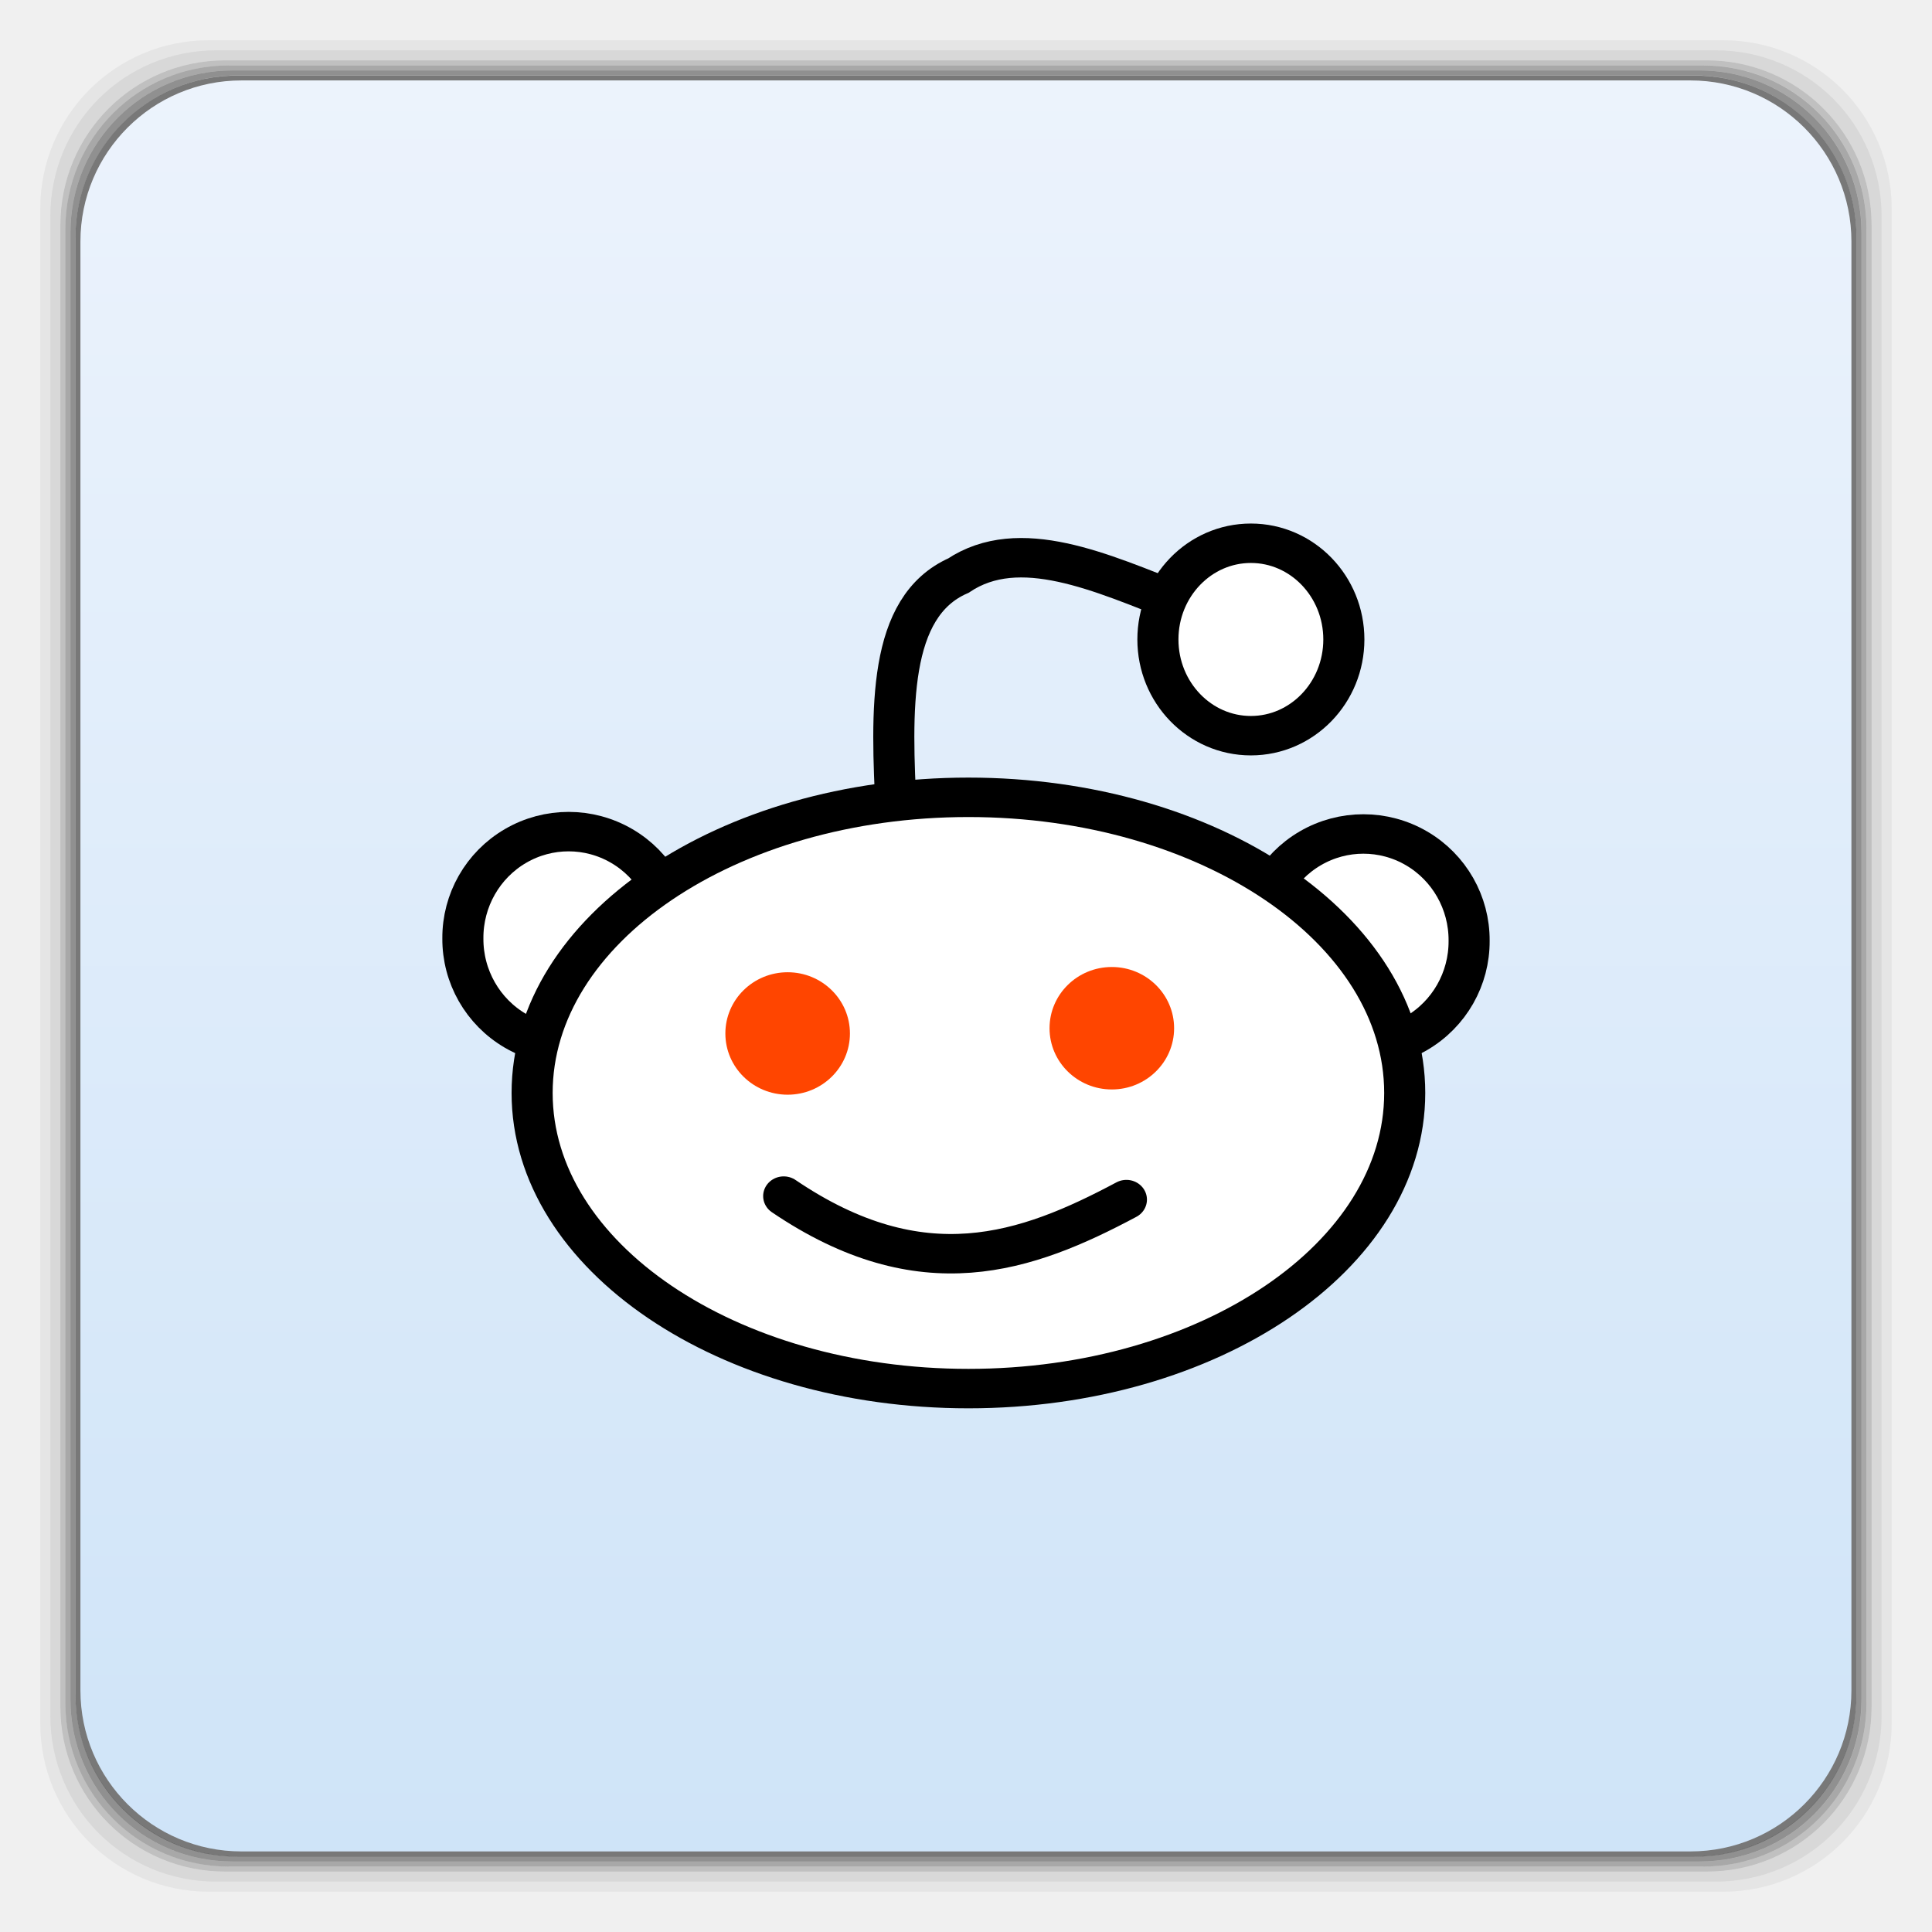
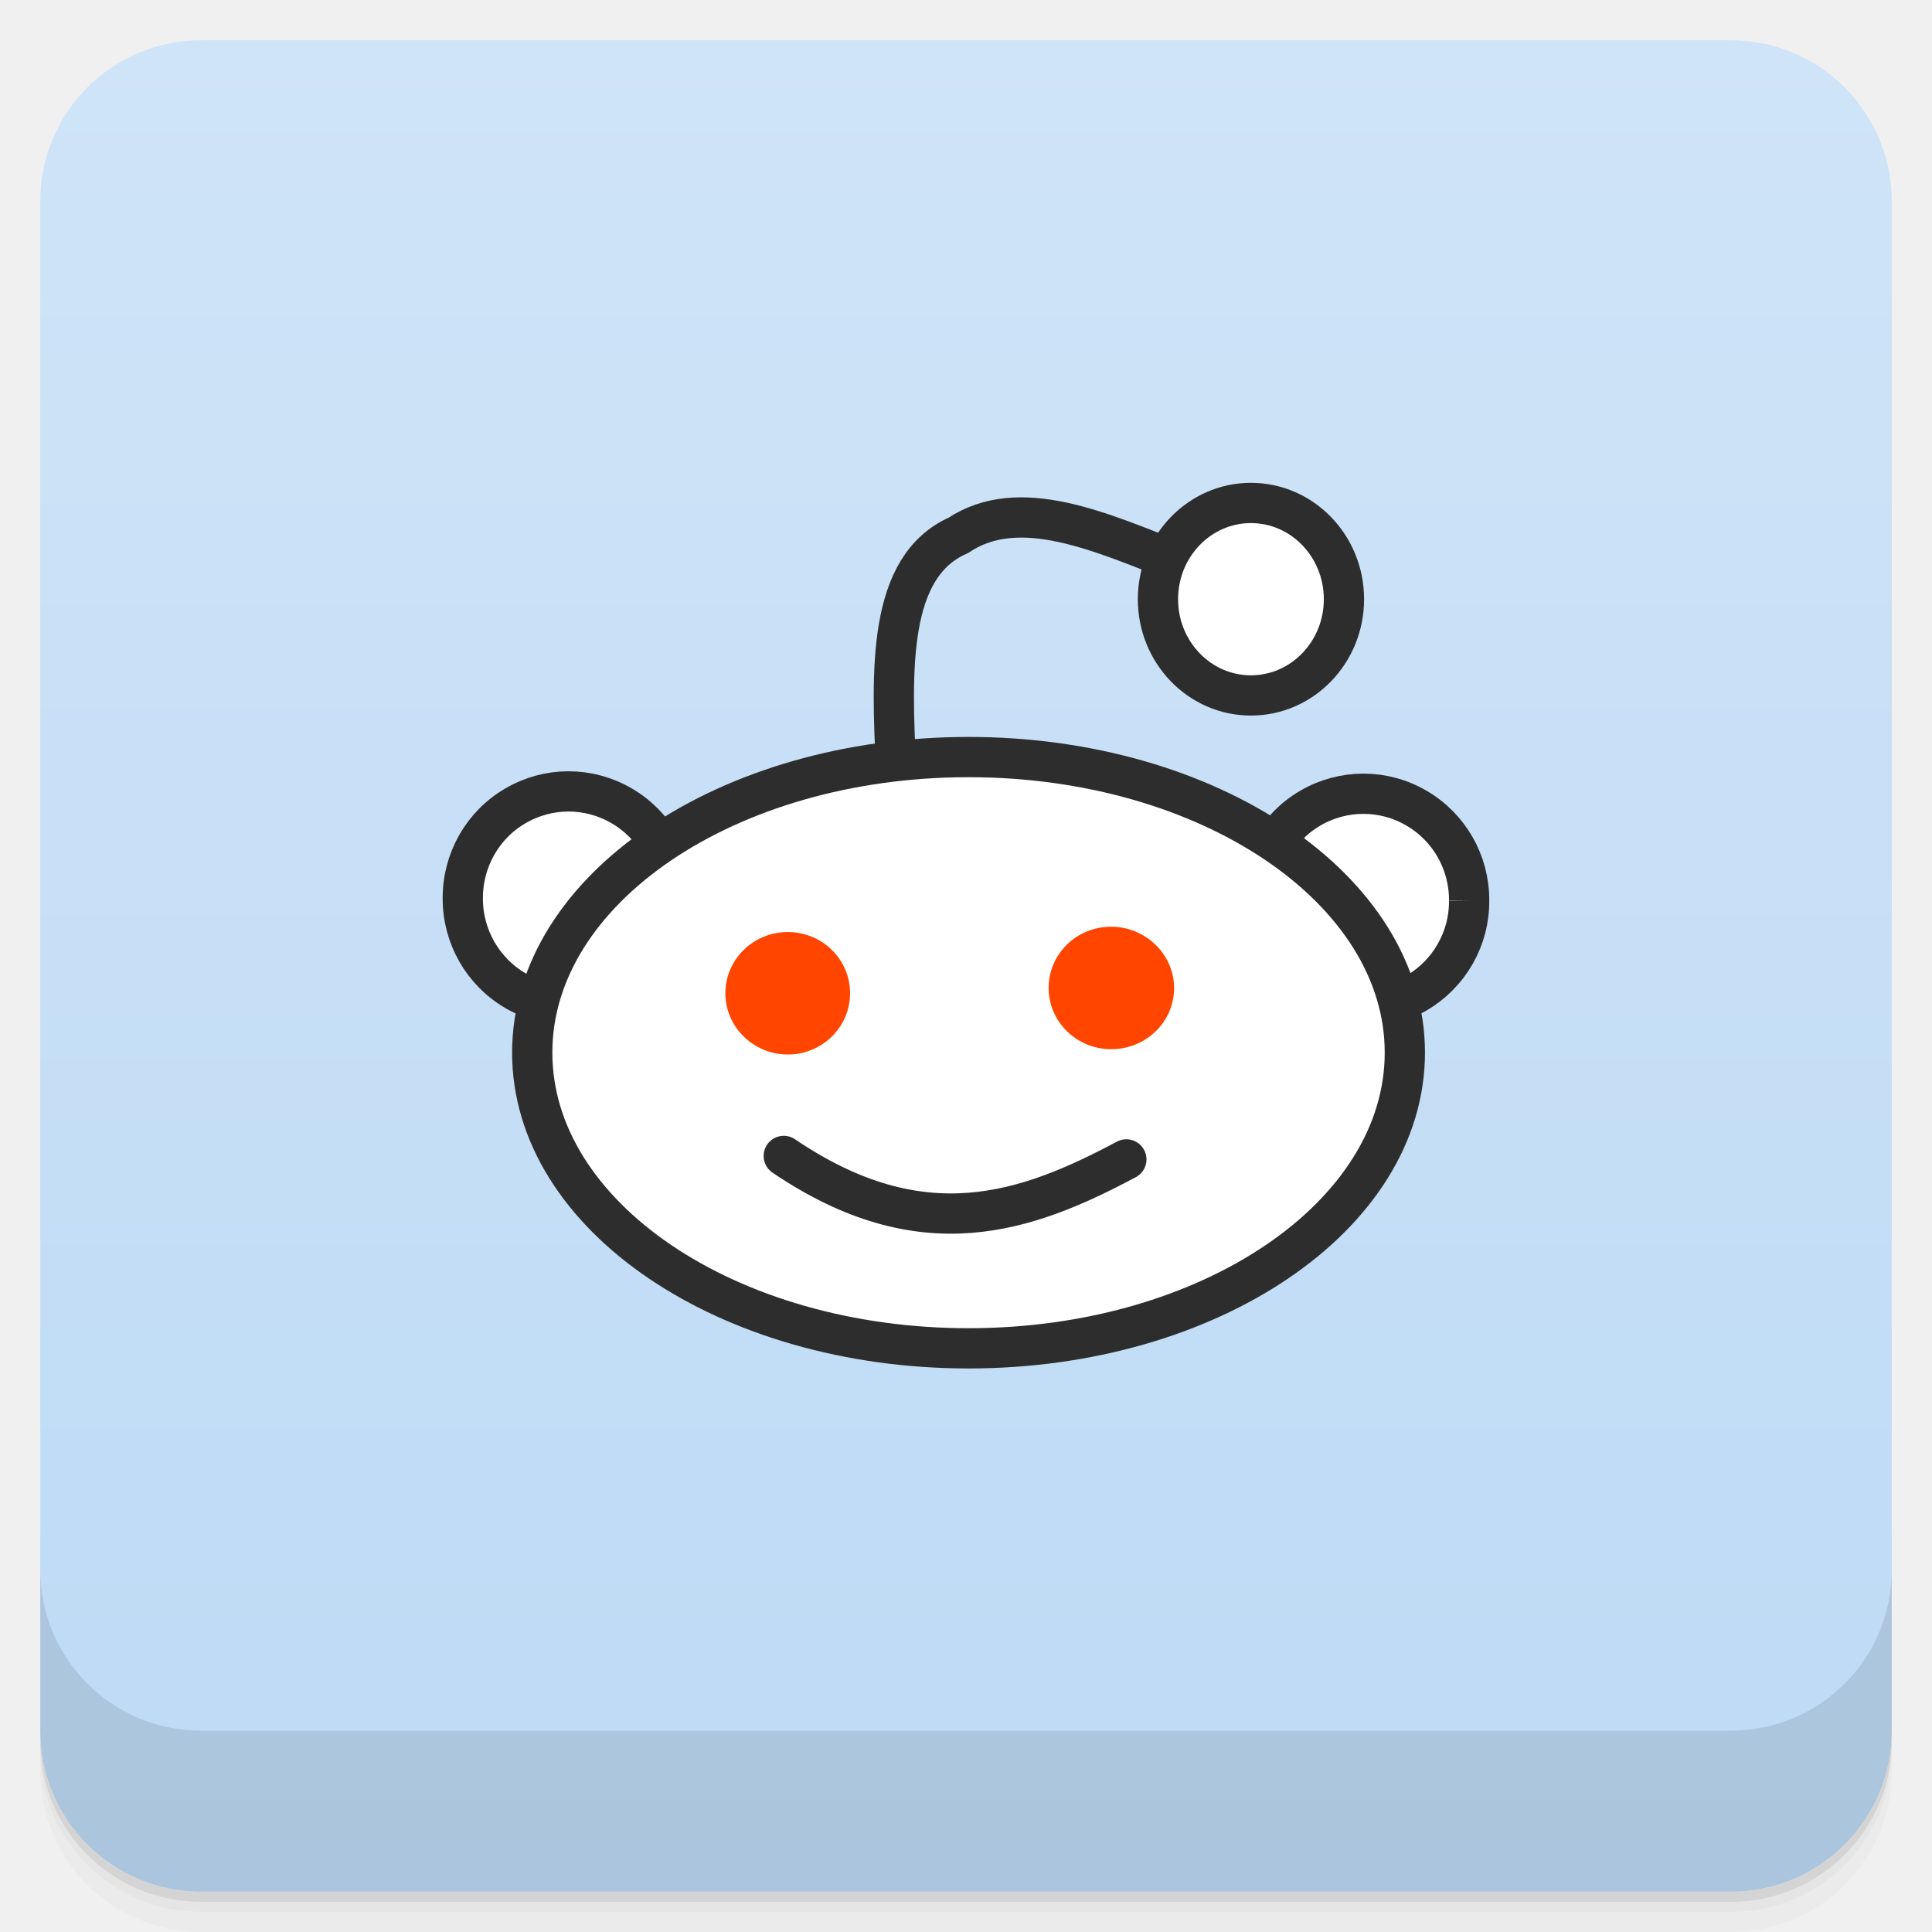
- <svg xmlns="http://www.w3.org/2000/svg" xmlns:xlink="http://www.w3.org/1999/xlink" width="48" viewBox="0 0 13.547 13.547" height="48">
-   <defs>
-     <clipPath>
-       <path d="m 328,242.094 c -7.732,0 -14,6.268 -14,14 0,7.732 6.268,14 14,14 7.732,0 14,-6.268 14,-14 0,-7.732 -6.268,-14 -14,-14 z m 0,9.906 c 2.209,0 4,1.791 4,4 0,2.209 -1.791,4 -4,4 -2.209,0 -4,-1.791 -4,-4 0,-2.209 1.791,-4 4,-4 z m 0,1 c -1.657,0 -3,1.343 -3,3 0,1.657 1.343,3 3,3 1.657,0 3,-1.343 3,-3 0,-1.657 -1.343,-3 -3,-3 z m 0,1 c 1.105,0 2,0.895 2,2 0,1.105 -0.895,2 -2,2 -1.105,0 -2,-0.895 -2,-2 0,-1.105 0.895,-2 2,-2 z" />
+ <svg xmlns="http://www.w3.org/2000/svg" viewBox="0 0 48 48" id="svg3281" version="1.1" width="100%" height="100%">
+   <defs id="defs3283">
+     <linearGradient id="linearGradient3764" x1="1" x2="47" gradientUnits="userSpaceOnUse" gradientTransform="translate(-48,0.00221467)">
+       <stop stop-color="#bddaf5" stop-opacity="1" id="stop3286" />
+       <stop offset="1" stop-color="#cfe4f8" stop-opacity="1" id="stop3288" />
+     </linearGradient>
+     <clipPath id="clipPath-824481942">
+       <g transform="translate(0,-1004.362)" id="g3291">
+         <rect rx="4" y="1005.36" x="1" height="46" width="46" fill="#1890d0" id="rect3293" />
+       </g>
    </clipPath>
-     <clipPath>
-       <rect width="20" x="434" y="78" rx="4" height="20" color="#bebebe" />
+     <clipPath id="clipPath-838771789">
+       <g transform="translate(0,-1004.362)" id="g3296">
+         <rect rx="4" y="1005.36" x="1" height="46" width="46" fill="#1890d0" id="rect3298" />
+       </g>
    </clipPath>
-     <clipPath>
-       <path d="m 328,238 c -7.732,0 -14,6.268 -14,14 0,7.732 6.268,14 14,14 7.732,0 14,-6.268 14,-14 0,-7.732 -6.268,-14 -14,-14 z m 0,8.75 c 2.899,0 5.25,2.351 5.25,5.25 0,2.899 -2.351,5.25 -5.25,5.25 -2.899,0 -5.25,-2.351 -5.25,-5.25 0,-2.899 2.351,-5.25 5.25,-5.25 z m 0,1.75 c -1.933,0 -3.5,1.567 -3.5,3.5 0,1.933 1.567,3.5 3.5,3.5 1.933,0 3.5,-1.567 3.5,-3.5 0,-1.933 -1.567,-3.5 -3.5,-3.5 z m 0,1.75 c 0.966,0 1.75,0.784 1.75,1.75 0,0.966 -0.784,1.75 -1.75,1.75 -0.966,0 -1.75,-0.784 -1.75,-1.75 0,-0.966 0.784,-1.75 1.75,-1.75 z" />
-     </clipPath>
-     <clipPath>
-       <path d="m 451.388,133.371 6.429,4.714 0,-11.571 -6.429,0 z" />
-     </clipPath>
-     <clipPath>
-       <path d="m 451.388,127.371 c -3.314,0 -6,2.686 -6,6 0,3.314 2.686,6 6,6 3.314,0 6,-2.686 6,-6 0,-3.314 -2.686,-6 -6,-6 z m 0,3 c 1.657,0 3,1.343 3,3 0,1.657 -1.343,3 -3,3 -1.657,0 -3,-1.343 -3,-3 0,-1.657 1.343,-3 3,-3 z m 0,1 c -1.105,0 -2,0.895 -2,2 0,1.105 0.895,2 2,2 1.105,0 2,-0.895 2,-2 0,-1.105 -0.895,-2 -2,-2 z m 0,1 c 0.552,0 1,0.448 1,1 0,0.552 -0.448,1 -1,1 -0.552,0 -1,-0.448 -1,-1 0,-0.552 0.448,-1 1,-1 z" />
-     </clipPath>
-     <clipPath>
-       <rect width="240" x="24" y="36" rx="50" height="240" fill="#986767" color="#bebebe" />
-     </clipPath>
-     <clipPath>
-       <path d="m 440,126 c -3.314,0 -6,2.686 -6,6 0,3.314 2.686,6 6,6 3.314,0 6,-2.686 6,-6 0,-3.314 -2.686,-6 -6,-6 z m 0,3 c 1.657,0 3,1.343 3,3 0,1.657 -1.343,3 -3,3 -1.657,0 -3,-1.343 -3,-3 0,-1.657 1.343,-3 3,-3 z m 0,1 c -1.105,0 -2,0.895 -2,2 0,1.105 0.895,2 2,2 1.105,0 2,-0.895 2,-2 0,-1.105 -0.895,-2 -2,-2 z m 0,1 c 0.552,0 1,0.448 1,1 0,0.552 -0.448,1 -1,1 -0.552,0 -1,-0.448 -1,-1 0,-0.552 0.448,-1 1,-1 z" />
-     </clipPath>
-     <clipPath>
-       <path d="m 444,88 c -4.418,0 -8,3.582 -8,8 0,4.418 3.582,8 8,8 4.418,0 8,-3.582 8,-8 0,-4.418 -3.582,-8 -8,-8 z m 0,5 c 1.657,0 3,1.343 3,3 0,1.657 -1.343,3 -3,3 -1.657,0 -3,-1.343 -3,-3 0,-1.657 1.343,-3 3,-3 z m 0,1 c -1.105,0 -2,0.895 -2,2 0,1.105 0.895,2 2,2 1.105,0 2,-0.895 2,-2 0,-1.105 -0.895,-2 -2,-2 z m 0,1 c 0.552,0 1,0.448 1,1 0,0.552 -0.448,1 -1,1 -0.552,0 -1,-0.448 -1,-1 0,-0.552 0.448,-1 1,-1 z" />
-     </clipPath>
-     <clipPath>
-       <rect width="90" x="307" y="31" rx="18.75" height="90" fill="url(#0)" color="#bebebe" />
-     </clipPath>
-     <clipPath>
-       <path d="m 328,238 c -7.732,0 -14,6.268 -14,14 0,7.732 6.268,14 14,14 7.732,0 14,-6.268 14,-14 0,-7.732 -6.268,-14 -14,-14 z m 0,9.906 c 2.209,0 4,1.791 4,4 0,2.209 -1.791,4 -4,4 -2.209,0 -4,-1.791 -4,-4 0,-2.209 1.791,-4 4,-4 z m 0,1 c -1.657,0 -3,1.343 -3,3 0,1.657 1.343,3 3,3 1.657,0 3,-1.343 3,-3 0,-1.657 -1.343,-3 -3,-3 z m 0,1 c 1.105,0 2,0.895 2,2 0,1.105 -0.895,2 -2,2 -1.105,0 -2,-0.895 -2,-2 0,-1.105 0.895,-2 2,-2 z" />
-     </clipPath>
-     <clipPath>
-       <rect width="60" x="306" y="142" rx="12.5" height="60" transform="matrix(0 -1 1 0 0 0)" fill="url(#2)" color="#bebebe" />
-     </clipPath>
-     <clipPath>
-       <path d="m 328,256 15,11 0,-27 -15,0 z" />
-     </clipPath>
-     <clipPath>
-       <rect width="30" x="433" y="29" rx="6" height="30" color="#bebebe" />
-     </clipPath>
-     <clipPath>
-       <path d="m 144,76 c -44.183,0 -80,35.817 -80,80 0,44.183 35.817,80 80,80 44.183,0 80,-35.817 80,-80 0,-44.183 -35.817,-80 -80,-80 z m 0,56.607 c 12.624,0 22.857,10.233 22.857,22.857 0,12.624 -10.233,22.857 -22.857,22.857 -12.624,0 -22.857,-10.233 -22.857,-22.857 0,-12.624 10.233,-22.857 22.857,-22.857 z m 0,5.714 c -9.468,0 -17.143,7.675 -17.143,17.143 0,9.468 7.675,17.143 17.143,17.143 9.468,0 17.143,-7.675 17.143,-17.143 0,-9.468 -7.675,-17.143 -17.143,-17.143 z m 0,5.714 c 6.312,0 11.429,5.117 11.429,11.429 0,6.312 -5.117,11.429 -11.429,11.429 -6.312,0 -11.429,-5.117 -11.429,-11.429 0,-6.312 5.117,-11.429 11.429,-11.429 z" />
-     </clipPath>
-     <clipPath>
-       <rect width="22" x="433" y="77" rx="5" height="22" color="#bebebe" />
-     </clipPath>
-     <clipPath>
-       <rect width="22" x="433" y="77" rx="4" height="22" color="#bebebe" />
-     </clipPath>
-     <clipPath>
-       <rect width="42" x="307" y="223" rx="9" height="42" transform="rotate(90)" fill="url(#1)" color="#bebebe" />
-     </clipPath>
-     <clipPath>
-       <path d="m 328,242.094 c -7.732,0 -14,6.268 -14,14 0,7.732 6.268,14 14,14 7.732,0 14,-6.268 14,-14 0,-7.732 -6.268,-14 -14,-14 z M 328,252 c 2.209,0 4,1.791 4,4 0,2.209 -1.791,4 -4,4 -2.209,0 -4,-1.791 -4,-4 0,-2.209 1.791,-4 4,-4 z m 0,1 c -1.657,0 -3,1.343 -3,3 0,1.657 1.343,3 3,3 1.657,0 3,-1.343 3,-3 0,-1.657 -1.343,-3 -3,-3 z m 0,1 c 1.105,0 2,0.895 2,2 0,1.105 -0.895,2 -2,2 -1.105,0 -2,-0.895 -2,-2 0,-1.105 0.895,-2 2,-2 z" />
-     </clipPath>
-     <clipPath>
-       <rect width="16" x="432" y="116" rx="3" height="16" color="#bebebe" />
-     </clipPath>
-     <clipPath>
-       <rect width="20" x="434" y="78" rx="4" height="20" color="#bebebe" />
-     </clipPath>
-     <clipPath>
-       <rect width="22" x="433" y="77" rx="3" height="22" opacity="0.2" fill="#6d6d6d" color="#bebebe" />
-     </clipPath>
-     <clipPath>
-       <rect width="16" x="432" y="116" rx="2" height="16" opacity="0.2" fill="#6d6d6d" color="#bebebe" />
-     </clipPath>
-     <clipPath>
-       <rect width="90" x="307" y="31" rx="18.75" height="90" fill="url(#C)" color="#bebebe" />
-     </clipPath>
-     <clipPath>
-       <rect width="60" x="306" y="142" rx="12.5" height="60" transform="matrix(0 -1 1 0 0 0)" fill="url(#A)" color="#bebebe" />
-     </clipPath>
-     <clipPath>
-       <rect width="22" x="433" y="77" rx="4" height="22" color="#bebebe" />
-     </clipPath>
-     <clipPath>
-       <rect width="30" x="433" y="29" rx="4" height="30" opacity="0.2" fill="#6d6d6d" color="#bebebe" />
-     </clipPath>
-     <clipPath>
-       <rect width="30" x="433" y="29" rx="6" height="30" color="#bebebe" />
-     </clipPath>
-     <clipPath>
-       <rect width="16" x="432" y="116" rx="2" height="16" opacity="0.2" fill="#6d6d6d" color="#bebebe" />
-     </clipPath>
-     <clipPath>
-       <rect width="42" x="307" y="223" rx="9" height="42" transform="rotate(90)" fill="url(#7)" color="#bebebe" />
-     </clipPath>
-     <clipPath>
-       <rect width="22" x="433" y="77" rx="3" height="22" opacity="0.2" fill="#6d6d6d" color="#bebebe" />
-     </clipPath>
-     <clipPath>
-       <rect width="30" x="433" y="29" rx="4" height="30" opacity="0.2" fill="#6d6d6d" color="#bebebe" />
-     </clipPath>
-     <clipPath>
-       <rect width="22" x="433" y="77" rx="5" height="22" color="#bebebe" />
-     </clipPath>
-     <clipPath>
-       <rect width="22" x="433" y="77" rx="5" height="22" color="#bebebe" />
-     </clipPath>
-     <clipPath>
-       <rect width="16" x="432" y="116" rx="2" height="16" opacity="0.2" fill="#6d6d6d" color="#bebebe" />
-     </clipPath>
-     <clipPath>
-       <rect width="22" x="433" y="77" rx="3" height="22" opacity="0.2" fill="#6d6d6d" color="#bebebe" />
-     </clipPath>
-     <clipPath>
-       <rect width="60" x="306" y="142" rx="12.5" height="60" transform="matrix(0 -1 1 0 0 0)" fill="url(#9)" color="#bebebe" />
-     </clipPath>
-     <clipPath>
-       <rect width="90" x="307" y="31" rx="18.75" height="90" fill="url(#B)" color="#bebebe" />
-     </clipPath>
-     <clipPath>
-       <path d="m 144,48 -23.594,55.062 -55.594,-22.25 22.25,55.594 L 32,160 l 55.062,23.594 -22.25,55.594 55.594,-22.25 L 144,272 l 23.594,-55.062 55.594,22.25 -22.25,-55.594 L 256,160 200.938,136.406 223.188,80.812 167.594,103.062 144,48 z m -23.188,56 46.375,0 32.812,32.812 0,46.375 L 167.188,216 120.812,216 88,183.188 88,136.812 120.812,104 z" />
-     </clipPath>
-     <clipPath>
-       <rect width="30" x="433" y="29" rx="4" height="30" opacity="0.2" fill="#6d6d6d" color="#bebebe" />
-     </clipPath>
-     <clipPath>
-       <rect width="240" x="24" y="36" rx="50" height="240" fill="#986767" color="#bebebe" />
-     </clipPath>
-     <clipPath>
-       <rect width="42" x="307" y="223" rx="9" height="42" transform="rotate(90)" fill="url(#3)" color="#bebebe" />
-     </clipPath>
-     <clipPath>
-       <rect width="16" x="432" y="116" rx="3" height="16" color="#bebebe" />
-     </clipPath>
-     <clipPath>
-       <rect width="16" x="432" y="116" rx="3" height="16" color="#bebebe" />
-     </clipPath>
-     <clipPath>
-       <rect width="240" x="24" y="36" rx="50" height="240" fill="#986767" color="#bebebe" />
-     </clipPath>
-     <clipPath>
-       <rect width="22" x="433" y="77" rx="4" height="22" color="#bebebe" />
-     </clipPath>
-     <clipPath>
-       <rect width="20" x="434" y="78" rx="4" height="20" color="#bebebe" />
-     </clipPath>
-     <clipPath>
-       <rect width="30" x="433" y="29" rx="6" height="30" color="#bebebe" />
-     </clipPath>
-     <linearGradient xlink:href="#6" y1="140" y2="124" x2="0" gradientUnits="userSpaceOnUse" />
-     <linearGradient gradientTransform="matrix(.375 0 0 .375 298 16)" xlink:href="#4" id="0" y1="230" y2="90" gradientUnits="userSpaceOnUse" x2="0" />
-     <linearGradient gradientTransform="matrix(.175 0 0 .175 302.8 216)" xlink:href="#4" id="1" y1="280" y2="40" gradientUnits="userSpaceOnUse" x2="0" />
-     <linearGradient xlink:href="#6" y1="140" y2="124" x2="0" gradientUnits="userSpaceOnUse" />
-     <linearGradient gradientTransform="matrix(.25 0 0 .25 300 132)" xlink:href="#4" id="2" y1="230" y2="90" gradientUnits="userSpaceOnUse" x2="0" />
-     <linearGradient xlink:href="#6" y1="107" y2="85" x2="0" gradientUnits="userSpaceOnUse" />
-     <linearGradient gradientTransform="translate(11.38843 1.3713)" xlink:href="#6" y1="140" y2="124" x2="0" gradientUnits="userSpaceOnUse" />
-     <linearGradient gradientTransform="translate(0 4.09376)" xlink:href="#6" y1="273" y2="231" x2="0" gradientUnits="userSpaceOnUse" />
-     <linearGradient gradientTransform="translate(11.38843 1.3713)" xlink:href="#6" y1="140" y2="124" gradientUnits="userSpaceOnUse" x2="0" />
-     <linearGradient xlink:href="#6" y1="107" y2="85" x2="0" gradientUnits="userSpaceOnUse" />
-     <linearGradient gradientTransform="matrix(.175 0 0 .175 302.8 216)" id="3" xlink:href="#4" y1="280" y2="40" x2="0" gradientUnits="userSpaceOnUse" />
-     <linearGradient id="4">
-       <stop stop-color="#f0f0f0" />
-       <stop offset="1" stop-color="#f8f8f8" />
-     </linearGradient>
-     <linearGradient gradientTransform="matrix(5.71429 0 0 5.71429 -1730.286 -1284)" xlink:href="#6" y1="273" y2="231" gradientUnits="userSpaceOnUse" x2="0" />
-     <linearGradient id="5">
-       <stop stop-color="#eaba31" />
-       <stop offset="1" stop-color="#ff9200" />
-     </linearGradient>
-     <linearGradient id="6">
-       <stop stop-color="#818181" />
-       <stop offset="1" stop-color="#c5c5c5" />
-     </linearGradient>
-     <linearGradient gradientTransform="matrix(.175 0 0 .175 302.8 216)" xlink:href="#4" id="7" y1="280" y2="40" gradientUnits="userSpaceOnUse" x2="0" />
-     <linearGradient gradientTransform="matrix(5.71429 0 0 5.71429 -1730.286 -1284)" xlink:href="#6" y1="273" y2="231" x2="0" gradientUnits="userSpaceOnUse" />
-     <linearGradient id="8">
-       <stop stop-color="#cfe4f8" />
-       <stop offset="1" stop-color="#ecf3fc" />
-     </linearGradient>
-     <linearGradient xlink:href="#6" y1="107" y2="85" x2="0" gradientUnits="userSpaceOnUse" />
-     <linearGradient gradientTransform="matrix(5.71429 0 0 5.71429 -1730.286 -1284)" xlink:href="#6" y1="273" y2="231" gradientUnits="userSpaceOnUse" x2="0" />
-     <linearGradient gradientTransform="matrix(.25 0 0 .25 300 132)" id="9" xlink:href="#4" y1="230" y2="90" x2="0" gradientUnits="userSpaceOnUse" />
-     <linearGradient xlink:href="#6" y1="140" y2="124" x2="0" gradientUnits="userSpaceOnUse" />
-     <linearGradient gradientTransform="translate(11.38843 1.3713)" xlink:href="#6" y1="140" y2="124" gradientUnits="userSpaceOnUse" x2="0" />
-     <linearGradient gradientTransform="matrix(.25 0 0 .25 300 132)" xlink:href="#4" id="A" y1="230" y2="90" gradientUnits="userSpaceOnUse" x2="0" />
-     <linearGradient gradientTransform="matrix(.375 0 0 .375 298 16)" id="B" xlink:href="#4" y1="230" y2="90" x2="0" gradientUnits="userSpaceOnUse" />
-     <linearGradient gradientTransform="matrix(.375 0 0 .375 298 16)" xlink:href="#4" id="C" y1="230" y2="90" gradientUnits="userSpaceOnUse" x2="0" />
-     <linearGradient gradientTransform="translate(0 4.09376)" xlink:href="#6" y1="273" y2="231" gradientUnits="userSpaceOnUse" x2="0" />
-     <linearGradient gradientTransform="translate(0 4.09376)" xlink:href="#6" y1="273" y2="231" gradientUnits="userSpaceOnUse" x2="0" />
-     <radialGradient cx="328" cy="255.42" gradientTransform="matrix(1.22449 0 0 1.22449 49.7555 -179.343)" r="7" xlink:href="#5" gradientUnits="userSpaceOnUse" />
-     <radialGradient cx="328" cy="255.42" gradientTransform="matrix(1.22449 0 0 1.22449 49.7555 -179.343)" r="7" xlink:href="#5" gradientUnits="userSpaceOnUse" />
-     <radialGradient cx="328" cy="255.42" gradientTransform="matrix(2.85714 0 0 2.85714 -609.1435 -473.6666)" r="7" xlink:href="#5" gradientUnits="userSpaceOnUse" />
-     <radialGradient cx="328" cy="255.42" gradientTransform="matrix(2.85714 0 0 2.85714 -609.1435 -473.6666)" r="7" xlink:href="#5" gradientUnits="userSpaceOnUse" />
-     <radialGradient cx="328" cy="255.42" gradientTransform="matrix(1.22449 0 0 1.22449 49.7555 -179.343)" r="7" xlink:href="#5" gradientUnits="userSpaceOnUse" />
-     <radialGradient cx="328" cy="255.42" gradientTransform="matrix(2.85714 0 0 2.85714 -609.1435 -473.6666)" r="7" xlink:href="#5" gradientUnits="userSpaceOnUse" />
-     <linearGradient gradientTransform="matrix(0.2822222,0,0,0.2822222,0,-283.4533)" xlink:href="#8" id="D" y1="1050.36" x2="0" y2="1006.36" gradientUnits="userSpaceOnUse" />
  </defs>
-   <g transform="matrix(0.2822222,0,0,0.2822222,0,-283.4533)">
-     <path transform="translate(0,1004.362)" d="M 5.188,1 C 2.871,1 1,2.871 1,5.188 l 0,37.625 C 1,45.129 2.871,47 5.188,47 l 37.625,0 C 45.129,47 47,45.129 47,42.812 L 47,5.188 C 47,2.871 45.129,1 42.812,1 L 5.188,1 z m 0.188,0.25 37.25,0 c 2.292,0 4.125,1.833 4.125,4.125 l 0,37.25 c 0,2.292 -1.833,4.125 -4.125,4.125 l -37.25,0 C 3.083,46.75 1.25,44.917 1.25,42.625 l 0,-37.25 C 1.25,3.083 3.083,1.25 5.375,1.25 z" opacity="0.05" />
-     <path transform="translate(0,1004.362)" d="M 5.375,1.25 C 3.083,1.25 1.25,3.083 1.25,5.375 l 0,37.25 c 0,2.292 1.833,4.125 4.125,4.125 l 37.25,0 c 2.292,0 4.125,-1.833 4.125,-4.125 l 0,-37.25 C 46.75,3.083 44.917,1.25 42.625,1.25 l -37.25,0 z m 0.219,0.25 36.812,0 C 44.673,1.5 46.5,3.327 46.5,5.594 l 0,36.812 C 46.5,44.673 44.673,46.5 42.406,46.5 l -36.812,0 C 3.327,46.5 1.5,44.673 1.5,42.406 l 0,-36.812 C 1.5,3.327 3.327,1.5 5.594,1.5 z" opacity="0.1" />
-     <path transform="translate(0,1004.362)" d="M 5.594,1.5 C 3.327,1.5 1.5,3.327 1.5,5.594 l 0,36.812 C 1.5,44.673 3.327,46.5 5.594,46.5 l 36.812,0 C 44.673,46.5 46.5,44.673 46.5,42.406 l 0,-36.812 C 46.5,3.327 44.673,1.5 42.406,1.5 l -36.812,0 z m 0.094,0.125 36.625,0 c 2.254,0 4.062,1.809 4.062,4.062 l 0,36.625 c 0,2.254 -1.809,4.062 -4.062,4.062 l -36.625,0 c -2.254,0 -4.062,-1.809 -4.062,-4.062 l 0,-36.625 C 1.625,3.434 3.434,1.625 5.688,1.625 z" opacity="0.2" />
-     <path transform="translate(0,1004.362)" d="M 5.688,1.625 C 3.434,1.625 1.625,3.434 1.625,5.688 l 0,36.625 c 0,2.254 1.809,4.062 4.062,4.062 l 36.625,0 c 2.254,0 4.062,-1.809 4.062,-4.062 l 0,-36.625 c 0,-2.254 -1.809,-4.062 -4.062,-4.062 l -36.625,0 z m 0.094,0.125 36.438,0 c 2.241,0 4.031,1.79 4.031,4.031 l 0,36.438 c 0,2.241 -1.79,4.031 -4.031,4.031 l -36.438,0 C 3.54,46.25 1.75,44.46 1.75,42.219 l 0,-36.438 C 1.75,3.54 3.54,1.75 5.781,1.75 z" opacity="0.3" />
-     <path transform="translate(0,1004.362)" d="M 5.781,1.75 C 3.54,1.75 1.75,3.54 1.75,5.781 l 0,36.438 c 0,2.241 1.79,4.031 4.031,4.031 l 36.438,0 c 2.241,0 4.031,-1.79 4.031,-4.031 l 0,-36.438 C 46.25,3.54 44.46,1.75 42.219,1.75 l -36.438,0 z m 0.125,0.125 36.188,0 c 2.229,0 4.031,1.803 4.031,4.031 l 0,36.188 c 0,2.229 -1.803,4.031 -4.031,4.031 l -36.188,0 C 3.678,46.125 1.875,44.322 1.875,42.094 l 0,-36.188 C 1.875,3.678 3.678,1.875 5.906,1.875 z" opacity="0.4" />
-     <rect width="44.25" height="44.25" x="1.875" y="1006.24" rx="4.02" opacity="0.5" />
+   <g id="g3300">
+     <path d="m 1 43 l 0 0.25 c 0 2.216 1.784 4 4 4 l 38 0 c 2.216 0 4 -1.784 4 -4 l 0 -0.25 c 0 2.216 -1.784 4 -4 4 l -38 0 c -2.216 0 -4 -1.784 -4 -4 z m 0 0.5 l 0 0.5 c 0 2.216 1.784 4 4 4 l 38 0 c 2.216 0 4 -1.784 4 -4 l 0 -0.5 c 0 2.216 -1.784 4 -4 4 l -38 0 c -2.216 0 -4 -1.784 -4 -4 z" opacity="0.02" id="path3302" />
+     <path d="m 1 43.25 l 0 0.25 c 0 2.216 1.784 4 4 4 l 38 0 c 2.216 0 4 -1.784 4 -4 l 0 -0.25 c 0 2.216 -1.784 4 -4 4 l -38 0 c -2.216 0 -4 -1.784 -4 -4 z" opacity="0.05" id="path3304" />
+     <path d="m 1 43 l 0 0.25 c 0 2.216 1.784 4 4 4 l 38 0 c 2.216 0 4 -1.784 4 -4 l 0 -0.25 c 0 2.216 -1.784 4 -4 4 l -38 0 c -2.216 0 -4 -1.784 -4 -4 z" opacity="0.1" id="path3306" />
  </g>
-   <rect width="12.418" height="12.418" x="0.564" y="0.564" rx="1.129" fill="url(#D)" />
-   <g stroke="#000">
-     <g transform="matrix(.03671 0 0 .03524 2.07452 9.59217)" fill="#fff" stroke-width="9.295">
-       <path d="m 369.286,125.286 a 23.929,25 0 1 1 -47.857,0 23.929,25 0 1 1 47.857,0 z" transform="matrix(.84398 0 0 .8445 -239.3787 -191.2787)" id="F" />
-       <use transform="matrix(1 0 0 1 151.81 0.468)" xlink:href="#F" />
-     </g>
-     <g stroke-width="7.847">
-       <g transform="matrix(.03671 0 0 .03524 2.07452 9.59217)" fill="none">
-         <path d="m 169.014,-152.088 c -15.262,-6.262 -30.813,-13.681 -42.479,-5.569 -13.51,6.219 -12.865,26.588 -11.839,47.338" />
-       </g>
-       <g transform="matrix(.03671 0 0 .03524 2.07452 9.59217)" fill="#fff" stroke-linecap="round">
-         <path d="m 497.857,154.214 a 82.5,58.214 0 1 1 -165,0 82.5,58.214 0 1 1 165,0 z" transform="matrix(1.01014 0 0 1.01049 -291.1036 -210.556)" stroke-width="7.767" />
-         <path d="m 509.286,71.357 a 18.214,19.643 0 1 1 -36.429,0 18.214,19.643 0 1 1 36.429,0 z" transform="matrix(.97494 0 0 .97461 -296.3483 -214.5023)" stroke-width="8.05" />
+   <g id="g3308">
+     <rect width="46" height="46" x="-47" y="1" rx="4" transform="matrix(0,-1,1,0,0,0)" fill="url(#linearGradient3764)" fill-opacity="1" id="rect3310" />
+   </g>
+   <g id="g3312">
+     <g clip-path="url(#clipPath-824481942)" id="g3314">
+       <g opacity="0.1" id="g3316">
+         <g id="g3318">
+           <path d="m 369.28 125.3 c 0.071 8.965 -4.483 17.262 -11.92 21.782 c -7.437 4.482 -16.581 4.482 -24.02 0 c -7.437 -4.519 -11.956 -12.817 -11.92 -21.782 c -0.036 -8.965 4.483 -17.3 11.92 -21.782 c 7.437 -4.519 16.581 -4.519 24.02 0 c 7.437 4.482 11.991 12.817 11.92 21.782 m 0 0" transform="matrix(0.109781,0,0,0.105449,-23.78647,10.10377)" stroke-opacity="1" fill-rule="nonzero" stroke="#000" stroke-linejoin="miter" fill-opacity="1" stroke-linecap="butt" stroke-width="9.295" stroke-miterlimit="4" fill="#000" id="path3320" />
+           <path d="m 369.28 125.3 c 0.071 8.965 -4.483 17.262 -11.92 21.782 c -7.401 4.482 -16.581 4.482 -24.02 0 c -7.401 -4.519 -11.956 -12.817 -11.92 -21.782 c -0.036 -8.965 4.519 -17.3 11.92 -21.782 c 7.437 -4.519 16.617 -4.519 24.02 0 c 7.437 4.482 11.991 12.817 11.92 21.782 m 0 0" transform="matrix(0.109781,0,0,0.105449,-4.03982,10.16221)" stroke-opacity="1" fill-rule="nonzero" stroke="#000" stroke-linejoin="miter" fill-opacity="1" stroke-linecap="butt" stroke-width="9.295" stroke-miterlimit="4" fill="#000" id="path3322" />
+           <path d="m 169.02 -152.1 c -15.286 -6.257 -30.812 -13.671 -42.494 -5.568 c -13.514 6.225 -12.853 26.591 -11.832 47.36" transform="matrix(0.130075,0,0,0.124866,7.350661,33.988)" stroke-opacity="1" stroke="#000" stroke-linejoin="miter" stroke-linecap="butt" stroke-width="7.847" stroke-miterlimit="4" fill="#000" id="path3324" />
+           <path d="m 497.87 154.19 c 0 32.17 -36.954 58.23 -82.5 58.23 c -45.575 0 -82.5 -26.07 -82.5 -58.23 c 0 -32.14 36.924 -58.2 82.5 -58.2 c 45.545 0 82.5 26.07 82.5 58.2 m 0 0" transform="matrix(0.131394,0,0,0.126176,-30.51458,7.696688)" stroke-opacity="1" fill-rule="nonzero" stroke="#000" stroke-linejoin="miter" fill-opacity="1" stroke-linecap="round" stroke-width="7.767" stroke-miterlimit="4" fill="#000" id="path3326" />
+           <path d="m 509.3 71.35 c 0 10.849 -8.163 19.644 -18.235 19.644 c -10.04 0 -18.204 -8.795 -18.204 -19.644 c 0 -10.849 8.163 -19.644 18.204 -19.644 c 10.07 0 18.235 8.795 18.235 19.644 m 0 0" transform="matrix(0.126815,0,0,0.121696,-31.19678,7.203927)" stroke-opacity="1" fill-rule="nonzero" stroke="#000" stroke-linejoin="miter" fill-opacity="1" stroke-linecap="round" stroke-width="8.05" stroke-miterlimit="4" fill="#000" id="path3328" />
+           <path d="m 21.12 25.676 c 0 0.84 -0.691 1.523 -1.547 1.523 c -0.855 0 -1.551 -0.684 -1.551 -1.523 c 0 -0.84 0.695 -1.52 1.551 -1.52 c 0.855 0 1.547 0.68 1.547 1.52 m 0 0" stroke="none" fill-rule="nonzero" fill-opacity="1" fill="#000" id="path3330" />
+           <path d="m 29.17 25.547 c 0 0.84 -0.695 1.52 -1.566 1.52 c -0.852 0 -1.551 -0.68 -1.551 -1.52 c 0 -0.84 0.688 -1.523 1.551 -1.523 c 0.855 0 1.566 0.684 1.566 1.523 m 0 0" stroke="none" fill-rule="nonzero" fill-opacity="1" fill="#000" id="path3332" />
+           <path d="m 93.19 -34.19 c 26.427 18.676 46.34 11.293 65.44 0.688" transform="matrix(0.130075,0,0,0.124866,7.350661,33.988)" stroke-opacity="1" stroke="#000" stroke-linejoin="miter" stroke-linecap="round" stroke-width="7.847" stroke-miterlimit="4" fill="#000" id="path3334" />
+         </g>
      </g>
    </g>
  </g>
-   <g transform="matrix(.03671 0 0 .03524 2.07452 9.59217)" fill="#ff4500">
-     <path d="m 683.571,139.571 a 14.643,15 0 1 1 -29.286,0 14.643,15 0 1 1 29.286,0 z" transform="matrix(.81245 0 0 .81218 -449.5341 -179.9156)" id="E" />
-     <use transform="matrix(1 0 0 1 61.92 -1.044)" xlink:href="#E" />
-   </g>
-   <g transform="matrix(.03671 0 0 .03524 2.07452 9.59217)" stroke="#000" stroke-width="7.847">
-     <path d="m 93.181,-34.201 c 26.429,18.67 46.351,11.308 65.46,0.696" fill="none" stroke-linecap="round" />
+   <path d="m 16.753,22.317 c 0.008,0.945 -0.492,1.82 -1.309,2.297 -0.816,0.473 -1.82,0.473 -2.637,0 -0.816,-0.477 -1.313,-1.352 -1.309,-2.297 -0.004,-0.945 0.492,-1.824 1.309,-2.297 0.816,-0.477 1.82,-0.477 2.637,0 0.816,0.473 1.316,1.352 1.309,2.297 m 0,0" stroke-miterlimit="4" id="path3344" style="fill:#ffffff;fill-opacity:1;fill-rule:nonzero;stroke:#2d2d2d;stroke-width:1;stroke-linecap:butt;stroke-linejoin:miter;stroke-miterlimit:4;stroke-opacity:1" />
+   <path d="m 36.5,22.375 c 0.008,0.945 -0.492,1.82 -1.309,2.297 -0.812,0.473 -1.82,0.473 -2.637,0 -0.812,-0.477 -1.313,-1.352 -1.309,-2.297 -0.004,-0.945 0.496,-1.824 1.309,-2.297 0.816,-0.477 1.824,-0.477 2.637,0 0.816,0.473 1.316,1.352 1.309,2.297 m 0,0" stroke-miterlimit="4" id="path3346" style="fill:#ffffff;fill-opacity:1;fill-rule:nonzero;stroke:#2d2d2d;stroke-width:1;stroke-linecap:butt;stroke-linejoin:miter;stroke-miterlimit:4;stroke-opacity:1" />
+   <path d="m 29.336,13.996 c -1.988,-0.781 -4.008,-1.707 -5.527,-0.695 -1.758,0.777 -1.672,3.32 -1.539,5.914" stroke-miterlimit="4" id="path3348" style="fill:none;stroke:#2d2d2d;stroke-width:1;stroke-linecap:butt;stroke-linejoin:miter;stroke-miterlimit:4;stroke-opacity:1" />
+   <path d="m 34.903,26.152 c 0,4.059 -4.856,7.347 -10.84,7.347 -5.988,0 -10.84,-3.289 -10.84,-7.347 0,-4.055 4.852,-7.343 10.84,-7.343 5.984,0 10.84,3.289 10.84,7.343 m 0,0" stroke-miterlimit="4" id="path3350" style="fill:#ffffff;fill-opacity:1;fill-rule:nonzero;stroke:#2d2d2d;stroke-width:1;stroke-linecap:round;stroke-linejoin:miter;stroke-miterlimit:4;stroke-opacity:1" />
+   <path d="m 33.39,14.887 c 0,1.32 -1.035,2.391 -2.312,2.391 -1.273,0 -2.309,-1.07 -2.309,-2.391 0,-1.32 1.035,-2.391 2.309,-2.391 1.277,0 2.312,1.07 2.312,2.391 m 0,0" stroke-miterlimit="4" id="path3352" style="fill:#ffffff;fill-opacity:1;fill-rule:nonzero;stroke:#2d2d2d;stroke-width:1;stroke-linecap:round;stroke-linejoin:miter;stroke-miterlimit:4;stroke-opacity:1" />
+   <path d="m 21.12,24.676 c 0,0.84 -0.691,1.523 -1.547,1.523 -0.855,0 -1.551,-0.684 -1.551,-1.523 0,-0.84 0.695,-1.52 1.551,-1.52 0.855,0 1.547,0.68 1.547,1.52 m 0,0" id="path3354" style="fill:#ff4500;fill-opacity:1;fill-rule:nonzero;stroke:none" />
+   <path d="m 29.17,24.547 c 0,0.84 -0.695,1.52 -1.566,1.52 -0.852,0 -1.551,-0.68 -1.551,-1.52 0,-0.84 0.688,-1.523 1.551,-1.523 0.855,0 1.566,0.684 1.566,1.523 m 0,0" id="path3356" style="fill:#ff4500;fill-opacity:1;fill-rule:nonzero;stroke:none" />
+   <path d="m 19.472,28.719 c 3.437,2.332 6.028,1.41 8.512,0.086" stroke-miterlimit="4" id="path3358" style="fill:none;stroke:#2d2d2d;stroke-width:1;stroke-linecap:round;stroke-linejoin:miter;stroke-miterlimit:4;stroke-opacity:1" />
+   <g id="g3360">
+     <g transform="translate(0,-1004.362)" id="g3362">
+       <path d="m 1 1043.36 0 4 c 0 2.216 1.784 4 4 4 l 38 0 c 2.216 0 4 -1.784 4 -4 l 0 -4 c 0 2.216 -1.784 4 -4 4 l -38 0 c -2.216 0 -4 -1.784 -4 -4 z" opacity="0.1" id="path3364" />
+     </g>
  </g>
</svg>
